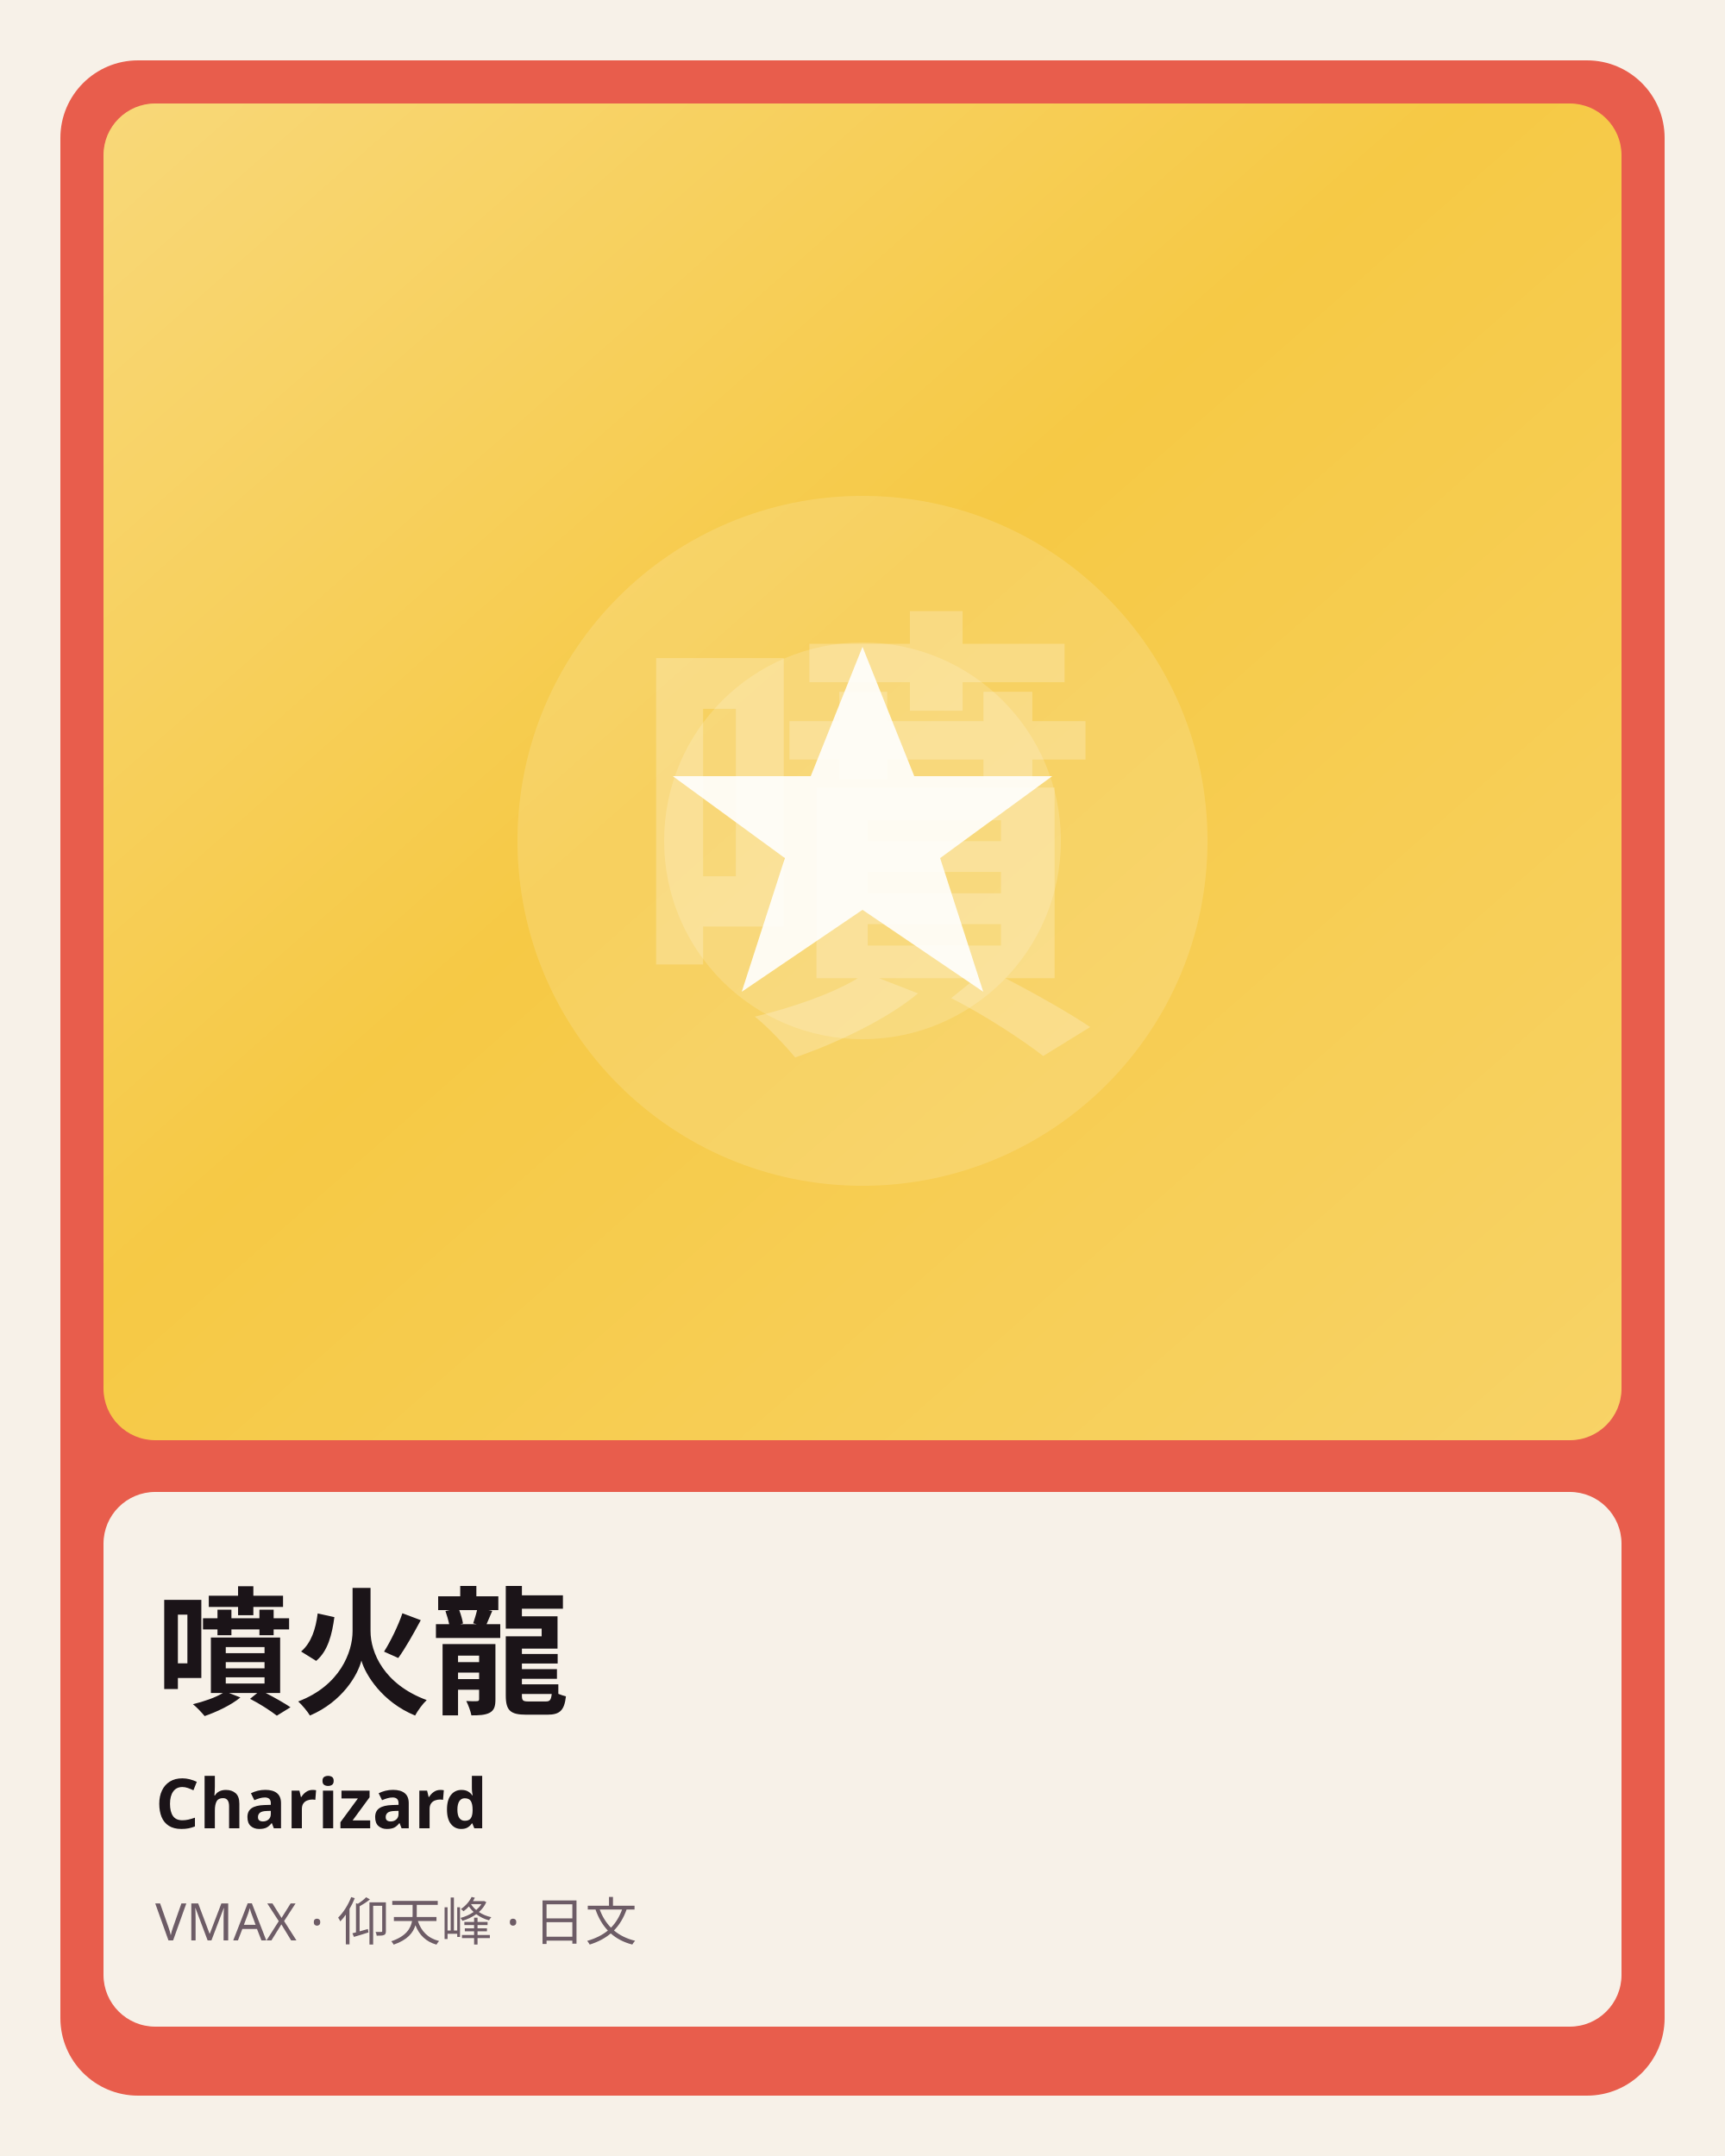
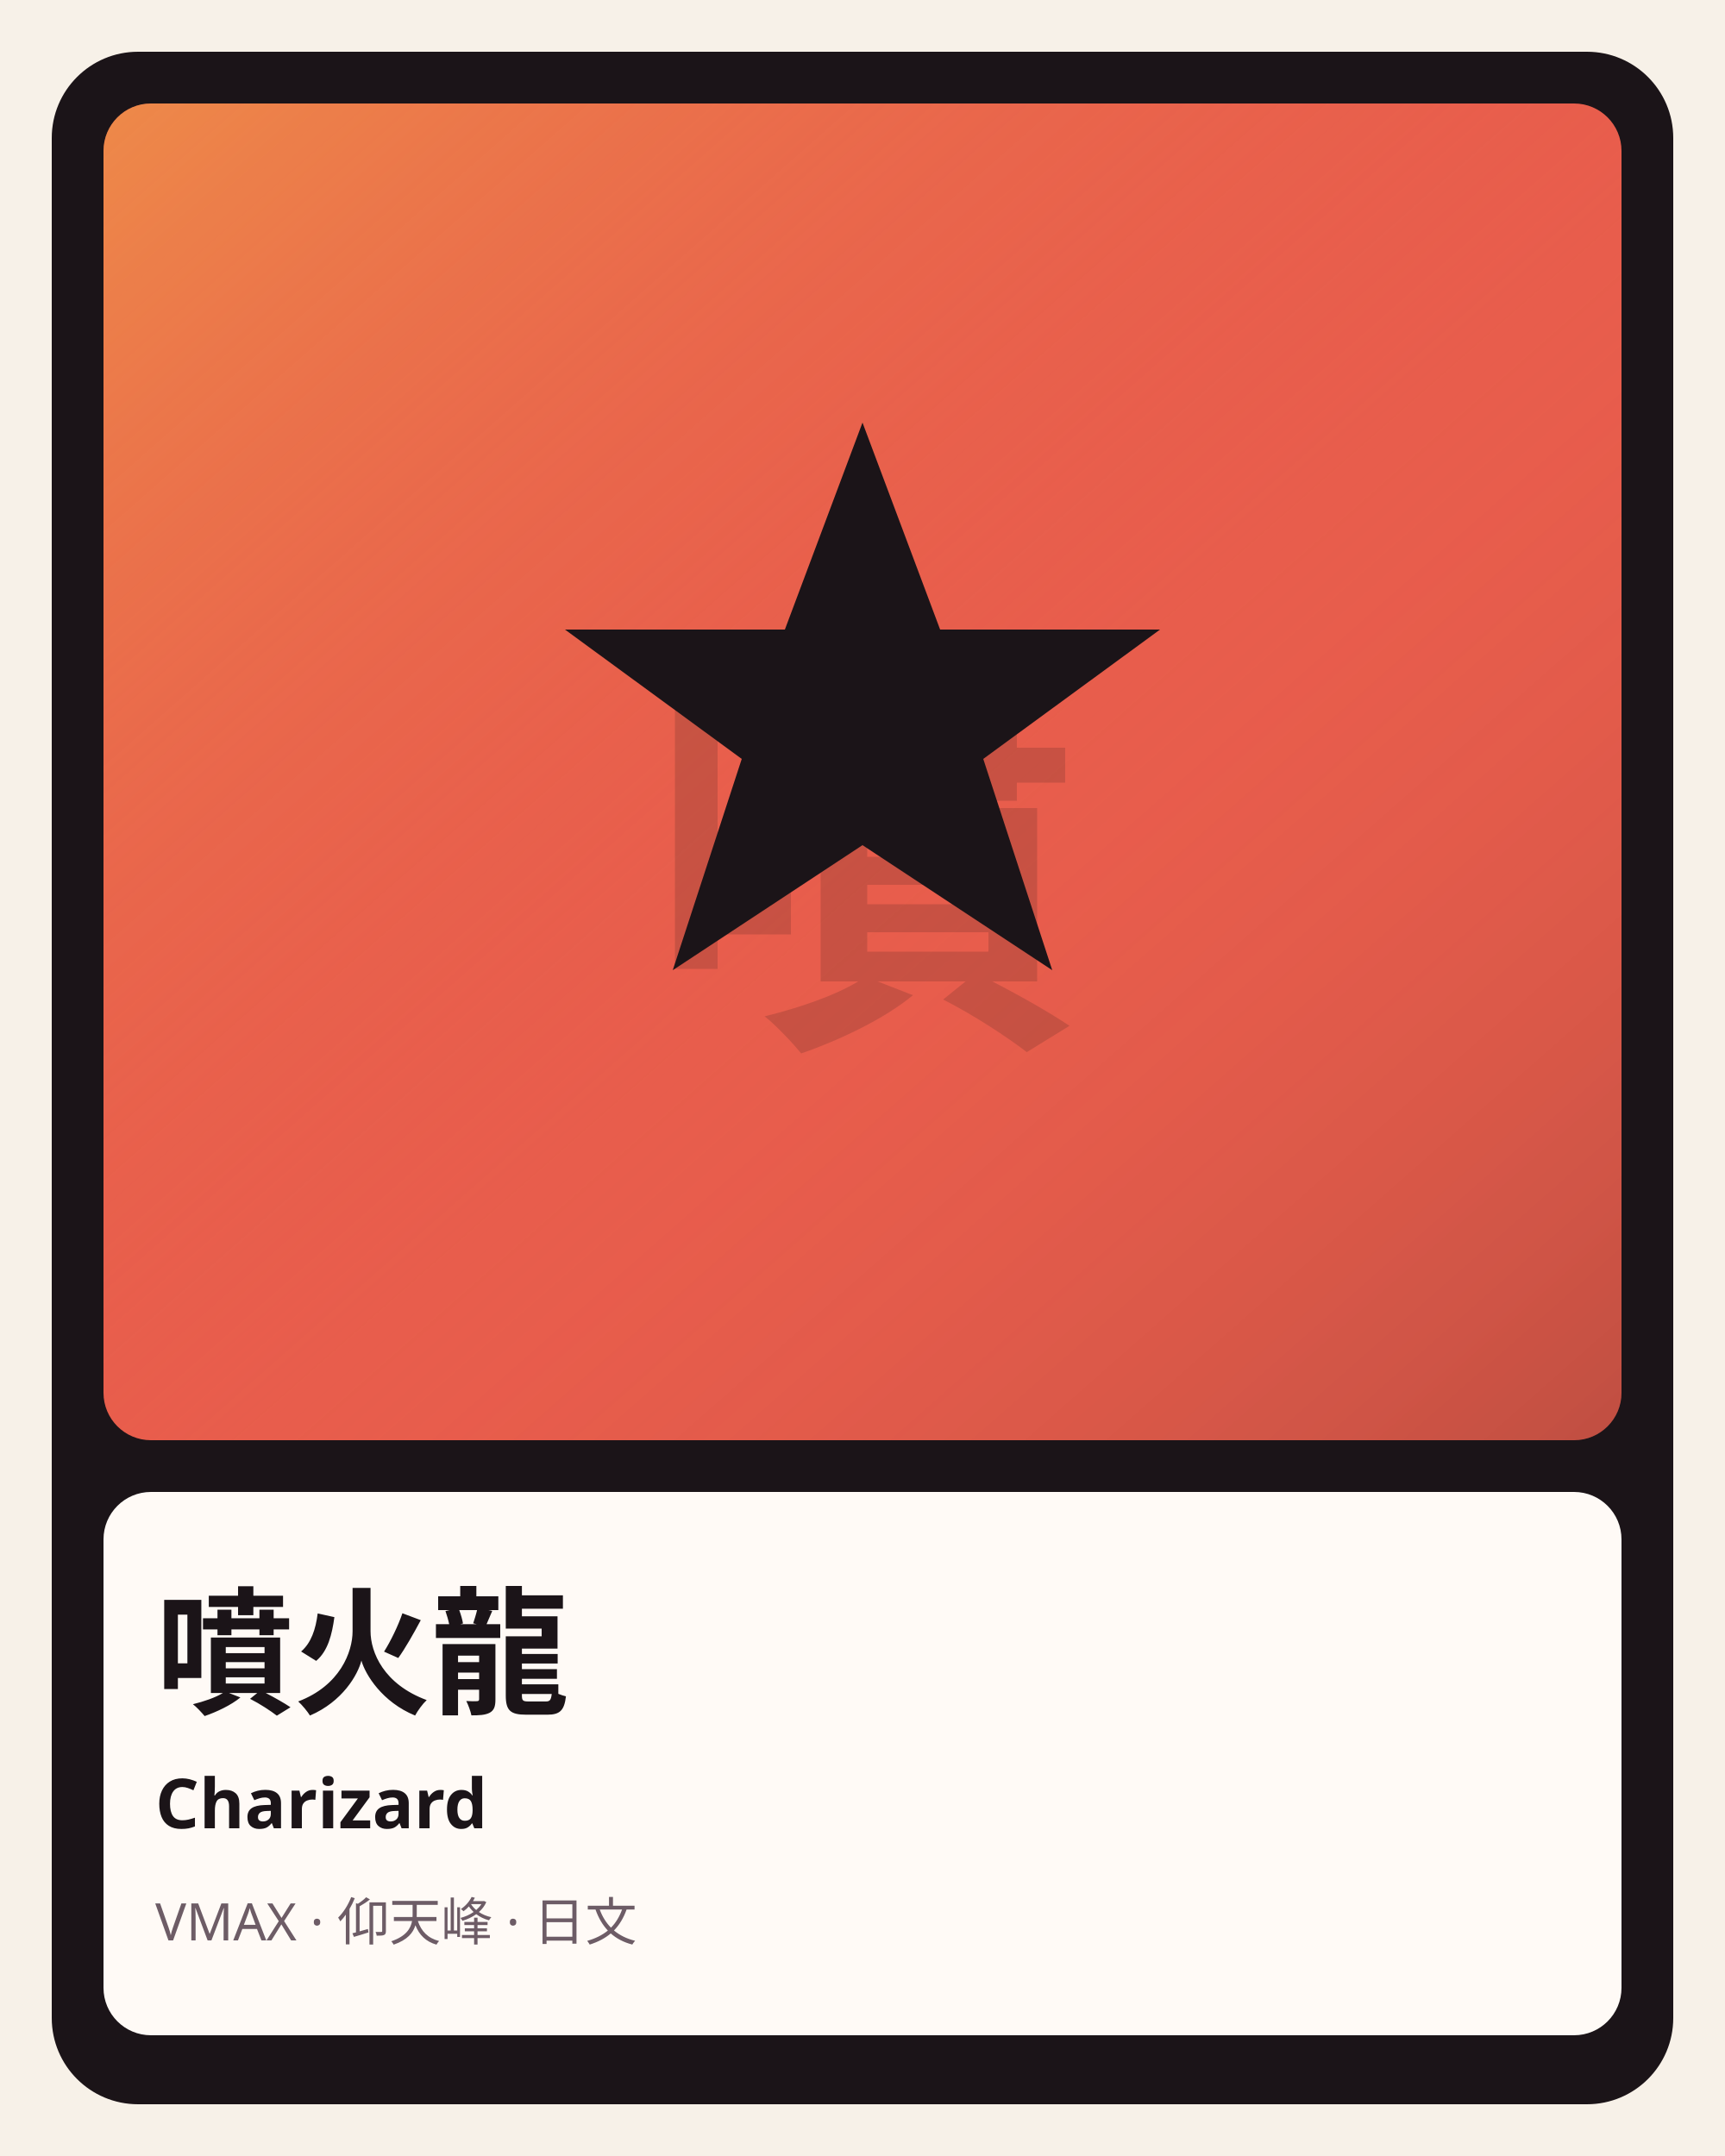
<svg xmlns="http://www.w3.org/2000/svg" width="800" height="1000" viewBox="0 0 800 1000" role="img" aria-label="噴火龍 Charizard">
  <rect width="800" height="1000" fill="#f7f1e8" />
-   <rect x="28" y="28" width="744" height="944" rx="36" fill="#e85d4c" />
-   <rect x="48" y="48" width="704" height="620" rx="24" fill="#f6c945" />
-   <rect x="48" y="48" width="704" height="620" rx="24" fill="url(#shine)" />
-   <circle cx="400" cy="390" r="160" fill="#fff" opacity="0.14" />
-   <circle cx="400" cy="390" r="92" fill="#fff" opacity="0.16" />
-   <path d="M400 300 L424 360 H488 L436 398 L456 460 L400 422 L344 460 L364 398 L312 360 H376 Z" fill="#fff" opacity="0.9" />
-   <text x="400" y="470" text-anchor="middle" fill="#ffffff" fill-opacity="0.22" font-size="220" font-family="ui-sans-serif, system-ui, sans-serif" font-weight="700">噴</text>
-   <rect x="48" y="692" width="704" height="248" rx="24" fill="#f7f1e8" />
+   <rect x="24" y="24" width="752" height="952" rx="40" fill="#1b1418" />
+   <rect x="48" y="48" width="704" height="620" rx="22" fill="#e85d4c" />
+   <rect x="48" y="48" width="704" height="620" rx="22" fill="url(#sheen)" />
+   <text x="400" y="470" text-anchor="middle" fill="#1b1418" fill-opacity="0.16" font-size="200" font-family="ui-sans-serif, system-ui, sans-serif" font-weight="700">噴</text>
+   <path d="M400 196 L436 292 H538 L456 352 L488 450 L400 392 L312 450 L344 352 L262 292 H364 Z" fill="#1b1418" />
+   <rect x="48" y="692" width="704" height="252" rx="22" fill="#fffaf6" />
  <text x="72" y="790" fill="#1b1418" font-size="64" font-family="ui-sans-serif, system-ui, sans-serif" font-weight="700">噴火龍</text>
  <text x="72" y="848" fill="#1b1418" font-size="32" font-family="ui-sans-serif, system-ui, sans-serif" font-weight="600">Charizard</text>
  <text x="72" y="900" fill="#6d5c66" font-size="24" font-family="ui-sans-serif, system-ui, sans-serif">VMAX · 仰天峰 · 日文</text>
  <defs>
-     <linearGradient id="shine" x1="0" y1="0" x2="1" y2="1">
-       <stop offset="0" stop-color="#ffffff" stop-opacity="0.28" />
-       <stop offset="0.45" stop-color="#ffffff" stop-opacity="0" />
-       <stop offset="1" stop-color="#ffffff" stop-opacity="0.18" />
+     <linearGradient id="sheen" x1="0" y1="0" x2="1" y2="1">
+       <stop offset="0" stop-color="#f6c945" stop-opacity="0.42" />
+       <stop offset="0.55" stop-color="#e85d4c" stop-opacity="0" />
+       <stop offset="1" stop-color="#1b1418" stop-opacity="0.2" />
    </linearGradient>
  </defs>
</svg>
